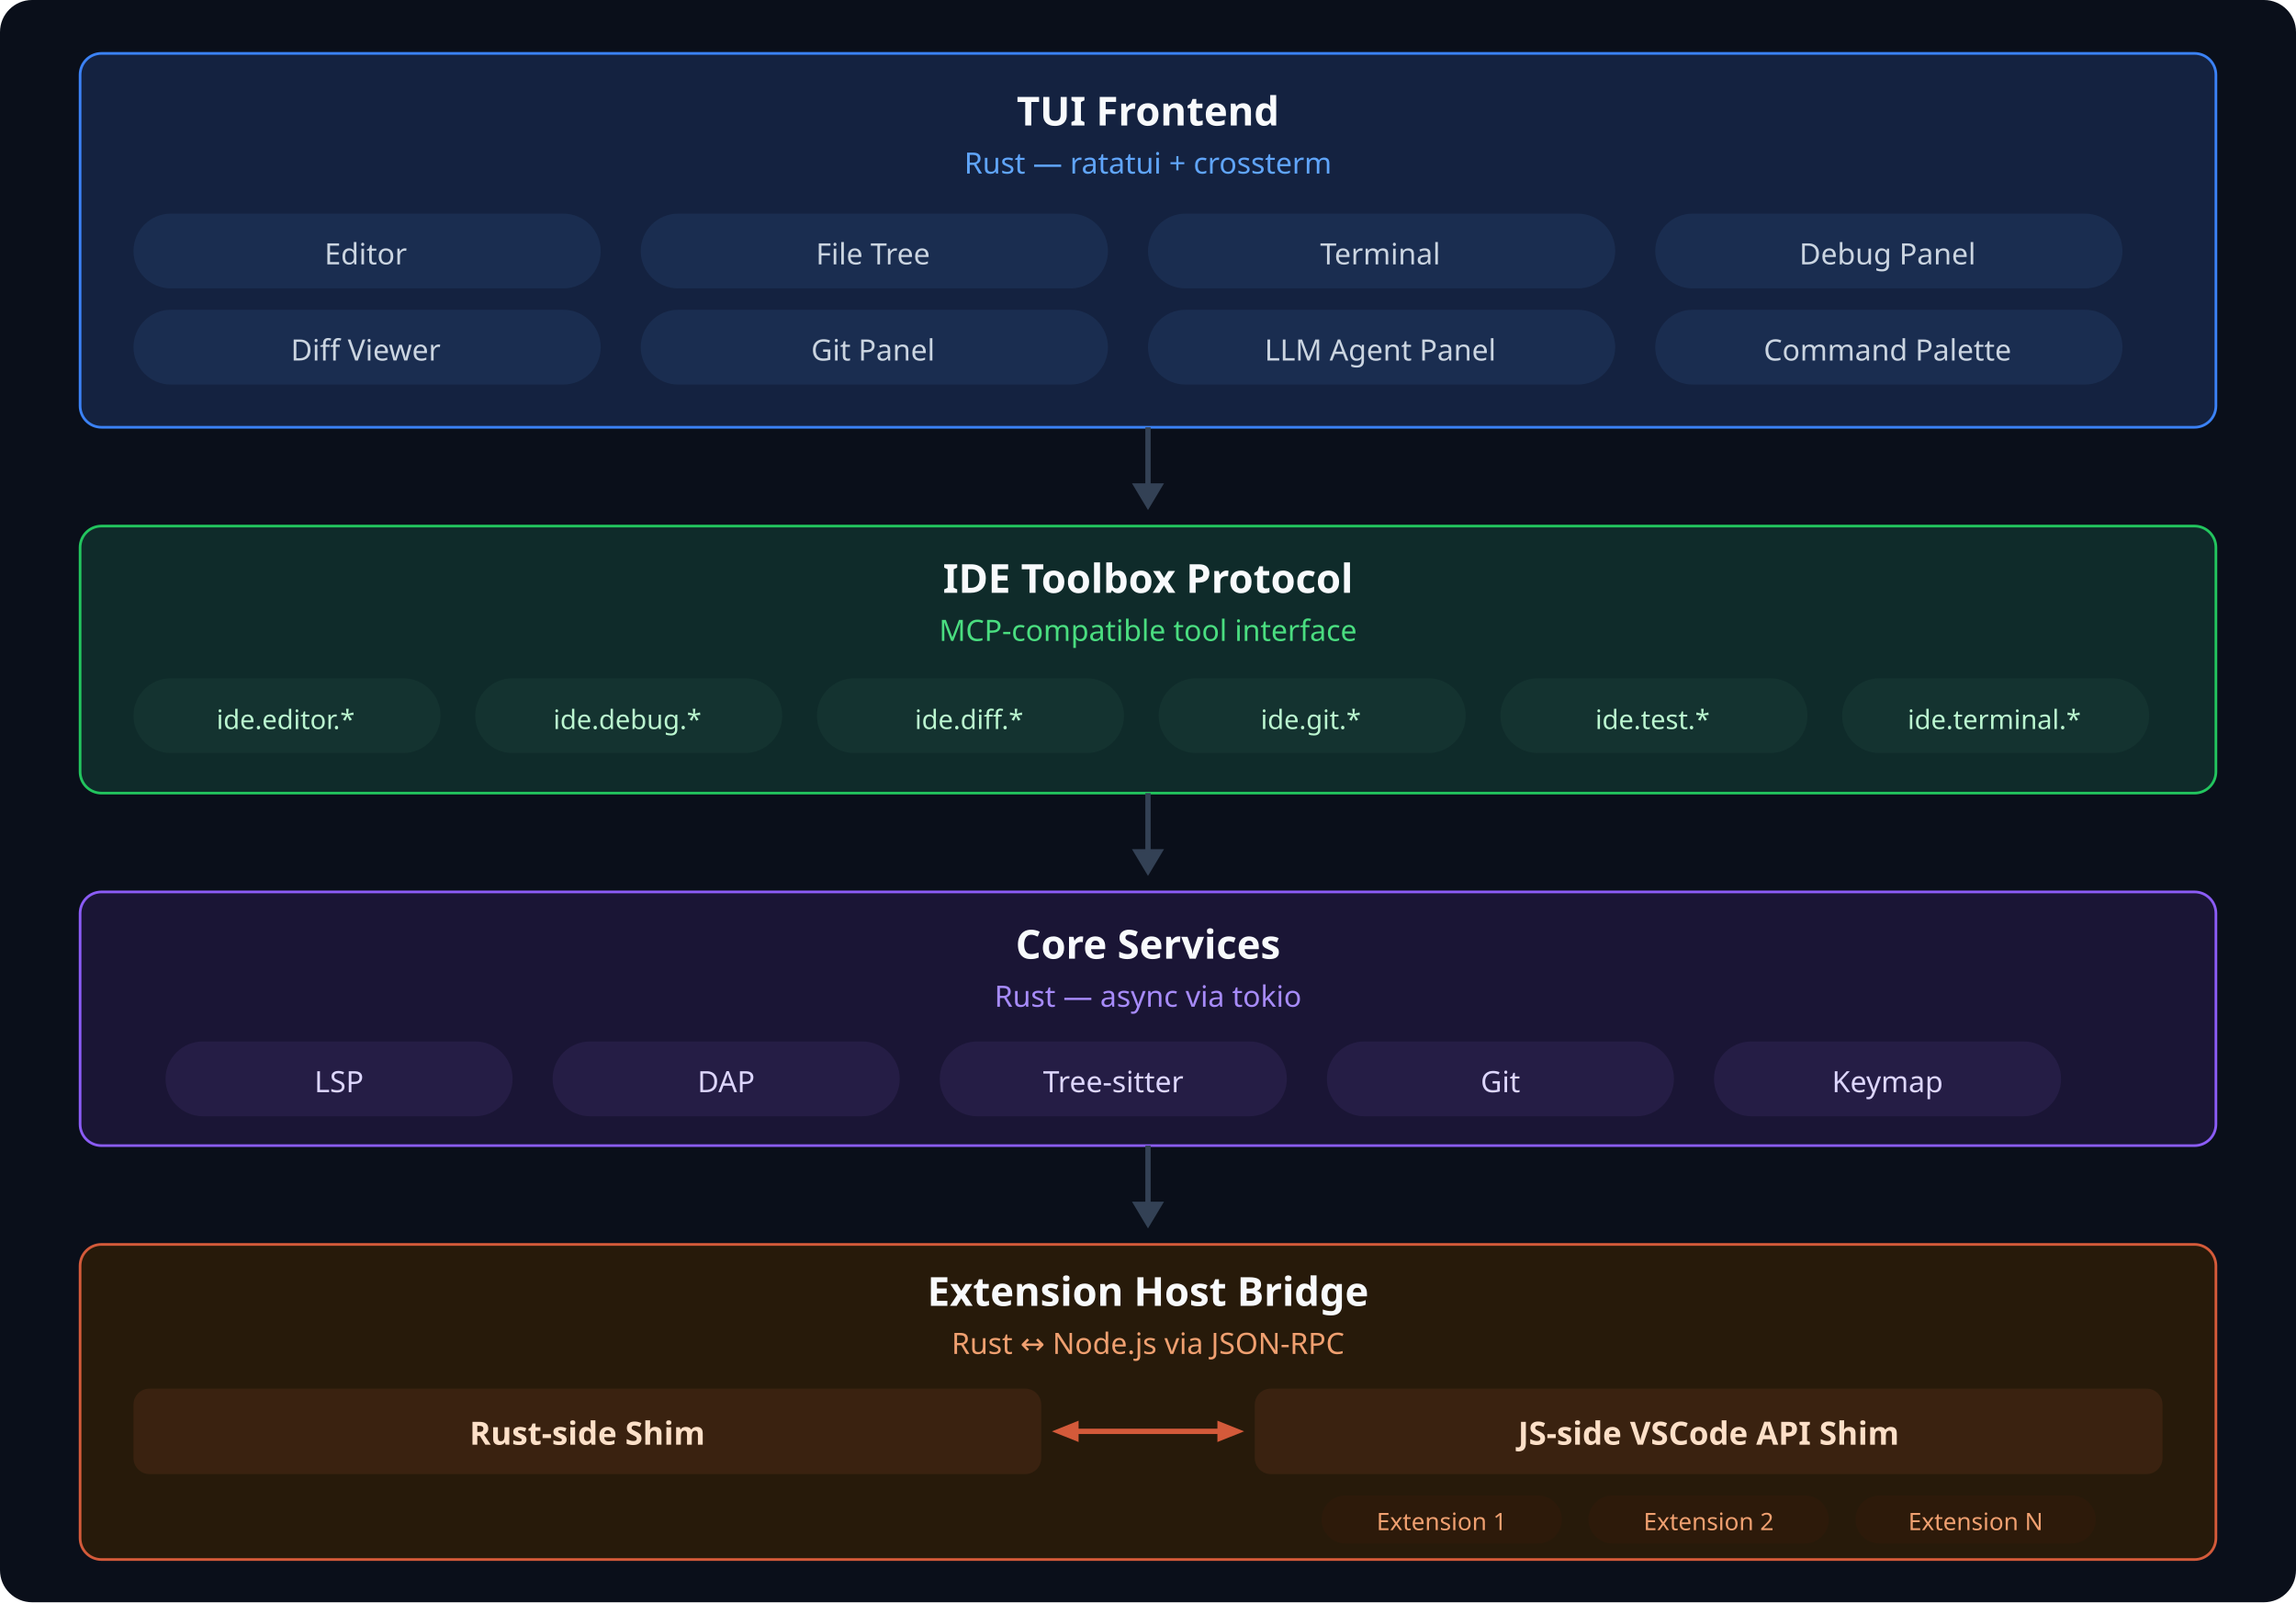
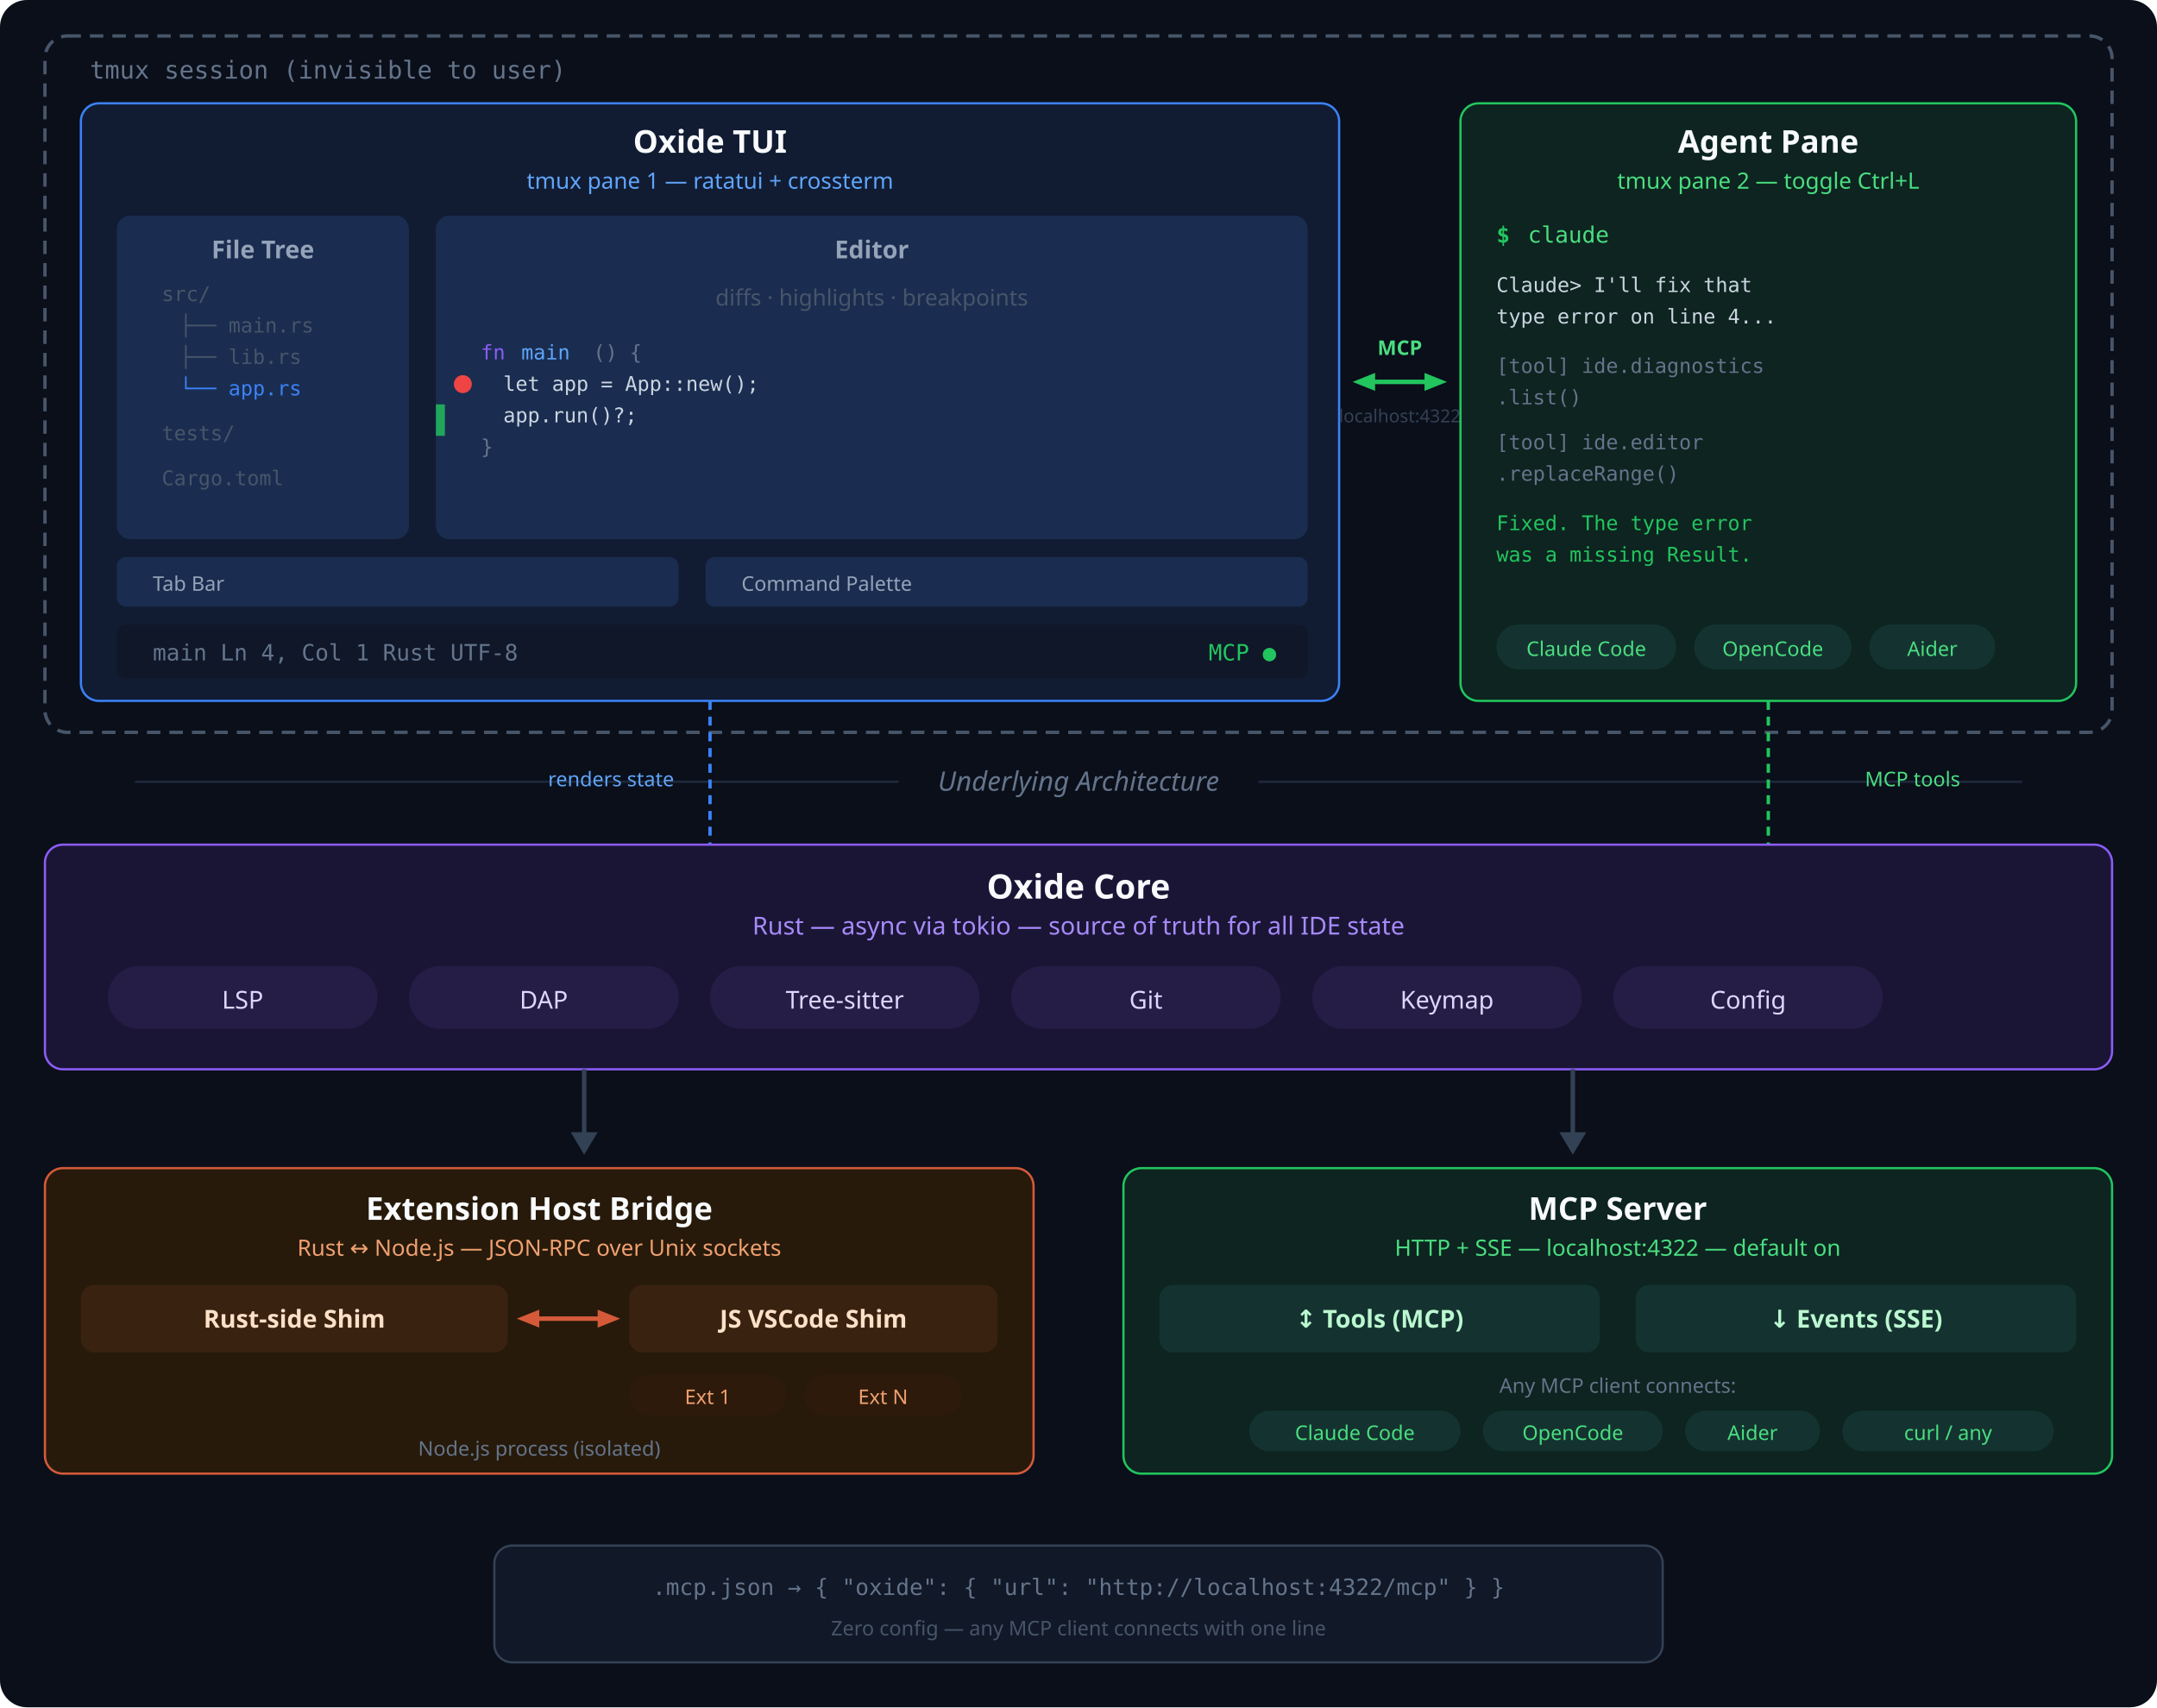
- <svg xmlns="http://www.w3.org/2000/svg" viewBox="0 0 860 600">
-   <rect width="860" height="600" rx="12" fill="#0a0f1a" />
-   <rect x="30" y="20" width="800" height="140" rx="8" fill="#142240" stroke="#3b82f6" stroke-width="1" />
-   <text x="430" y="47" text-anchor="middle" fill="#f8fafc" font-family="sans-serif" font-size="15" font-weight="bold">TUI Frontend</text>
-   <text x="430" y="65" text-anchor="middle" fill="#60a5fa" font-family="sans-serif" font-size="11">Rust — ratatui + crossterm</text>
-   <rect x="50" y="80" width="175" height="28" rx="14" fill="#1a2d50" />
-   <text x="137" y="99" text-anchor="middle" fill="#cbd5e1" font-family="sans-serif" font-size="11">Editor</text>
-   <rect x="240" y="80" width="175" height="28" rx="14" fill="#1a2d50" />
-   <text x="327" y="99" text-anchor="middle" fill="#cbd5e1" font-family="sans-serif" font-size="11">File Tree</text>
-   <rect x="430" y="80" width="175" height="28" rx="14" fill="#1a2d50" />
-   <text x="517" y="99" text-anchor="middle" fill="#cbd5e1" font-family="sans-serif" font-size="11">Terminal</text>
-   <rect x="620" y="80" width="175" height="28" rx="14" fill="#1a2d50" />
-   <text x="707" y="99" text-anchor="middle" fill="#cbd5e1" font-family="sans-serif" font-size="11">Debug Panel</text>
-   <rect x="50" y="116" width="175" height="28" rx="14" fill="#1a2d50" />
-   <text x="137" y="135" text-anchor="middle" fill="#cbd5e1" font-family="sans-serif" font-size="11">Diff Viewer</text>
-   <rect x="240" y="116" width="175" height="28" rx="14" fill="#1a2d50" />
-   <text x="327" y="135" text-anchor="middle" fill="#cbd5e1" font-family="sans-serif" font-size="11">Git Panel</text>
-   <rect x="430" y="116" width="175" height="28" rx="14" fill="#1a2d50" />
-   <text x="517" y="135" text-anchor="middle" fill="#cbd5e1" font-family="sans-serif" font-size="11">LLM Agent Panel</text>
-   <rect x="620" y="116" width="175" height="28" rx="14" fill="#1a2d50" />
-   <text x="707" y="135" text-anchor="middle" fill="#cbd5e1" font-family="sans-serif" font-size="11">Command Palette</text>
-   <line x1="430" y1="160" x2="430" y2="185" stroke="#334155" stroke-width="2" />
-   <polygon points="424,181 430,191 436,181" fill="#334155" />
-   <rect x="30" y="197" width="800" height="100" rx="8" fill="#0f2b2a" stroke="#22c55e" stroke-width="1" />
-   <text x="430" y="222" text-anchor="middle" fill="#f8fafc" font-family="sans-serif" font-size="15" font-weight="bold">IDE Toolbox Protocol</text>
-   <text x="430" y="240" text-anchor="middle" fill="#4ade80" font-family="sans-serif" font-size="11">MCP-compatible tool interface</text>
-   <rect x="50" y="254" width="115" height="28" rx="14" fill="#143330" />
-   <text x="107" y="273" text-anchor="middle" fill="#bbf7d0" font-family="sans-serif" font-size="10">ide.editor.*</text>
-   <rect x="178" y="254" width="115" height="28" rx="14" fill="#143330" />
-   <text x="235" y="273" text-anchor="middle" fill="#bbf7d0" font-family="sans-serif" font-size="10">ide.debug.*</text>
-   <rect x="306" y="254" width="115" height="28" rx="14" fill="#143330" />
-   <text x="363" y="273" text-anchor="middle" fill="#bbf7d0" font-family="sans-serif" font-size="10">ide.diff.*</text>
-   <rect x="434" y="254" width="115" height="28" rx="14" fill="#143330" />
-   <text x="491" y="273" text-anchor="middle" fill="#bbf7d0" font-family="sans-serif" font-size="10">ide.git.*</text>
-   <rect x="562" y="254" width="115" height="28" rx="14" fill="#143330" />
-   <text x="619" y="273" text-anchor="middle" fill="#bbf7d0" font-family="sans-serif" font-size="10">ide.test.*</text>
-   <rect x="690" y="254" width="115" height="28" rx="14" fill="#143330" />
-   <text x="747" y="273" text-anchor="middle" fill="#bbf7d0" font-family="sans-serif" font-size="10">ide.terminal.*</text>
-   <line x1="430" y1="297" x2="430" y2="322" stroke="#334155" stroke-width="2" />
-   <polygon points="424,318 430,328 436,318" fill="#334155" />
-   <rect x="30" y="334" width="800" height="95" rx="8" fill="#1a1535" stroke="#8b5cf6" stroke-width="1" />
-   <text x="430" y="359" text-anchor="middle" fill="#f8fafc" font-family="sans-serif" font-size="15" font-weight="bold">Core Services</text>
-   <text x="430" y="377" text-anchor="middle" fill="#a78bfa" font-family="sans-serif" font-size="11">Rust — async via tokio</text>
-   <rect x="62" y="390" width="130" height="28" rx="14" fill="#251d45" />
-   <text x="127" y="409" text-anchor="middle" fill="#ddd6fe" font-family="sans-serif" font-size="11">LSP</text>
-   <rect x="207" y="390" width="130" height="28" rx="14" fill="#251d45" />
-   <text x="272" y="409" text-anchor="middle" fill="#ddd6fe" font-family="sans-serif" font-size="11">DAP</text>
-   <rect x="352" y="390" width="130" height="28" rx="14" fill="#251d45" />
-   <text x="417" y="409" text-anchor="middle" fill="#ddd6fe" font-family="sans-serif" font-size="11">Tree-sitter</text>
-   <rect x="497" y="390" width="130" height="28" rx="14" fill="#251d45" />
-   <text x="562" y="409" text-anchor="middle" fill="#ddd6fe" font-family="sans-serif" font-size="11">Git</text>
-   <rect x="642" y="390" width="130" height="28" rx="14" fill="#251d45" />
-   <text x="707" y="409" text-anchor="middle" fill="#ddd6fe" font-family="sans-serif" font-size="11">Keymap</text>
-   <line x1="430" y1="429" x2="430" y2="454" stroke="#334155" stroke-width="2" />
-   <polygon points="424,450 430,460 436,450" fill="#334155" />
-   <rect x="30" y="466" width="800" height="118" rx="8" fill="#271a0a" stroke="#d45a3a" stroke-width="1" />
-   <text x="430" y="489" text-anchor="middle" fill="#f8fafc" font-family="sans-serif" font-size="15" font-weight="bold">Extension Host Bridge</text>
-   <text x="430" y="507" text-anchor="middle" fill="#f0a070" font-family="sans-serif" font-size="11">Rust ↔ Node.js via JSON-RPC</text>
-   <rect x="50" y="520" width="340" height="32" rx="6" fill="#3a2210" />
-   <text x="220" y="541" text-anchor="middle" fill="#fde0c8" font-family="sans-serif" font-size="12" font-weight="bold">Rust-side Shim</text>
-   <line x1="400" y1="536" x2="460" y2="536" stroke="#d45a3a" stroke-width="2" />
-   <polygon points="456,532 466,536 456,540" fill="#d45a3a" />
-   <polygon points="404,532 394,536 404,540" fill="#d45a3a" />
-   <rect x="470" y="520" width="340" height="32" rx="6" fill="#3a2210" />
-   <text x="640" y="541" text-anchor="middle" fill="#fde0c8" font-family="sans-serif" font-size="12" font-weight="bold">JS-side VSCode API Shim</text>
-   <rect x="495" y="560" width="90" height="18" rx="9" fill="#2d1a0a" />
-   <text x="540" y="573" text-anchor="middle" fill="#f0a070" font-family="sans-serif" font-size="9">Extension 1</text>
-   <rect x="595" y="560" width="90" height="18" rx="9" fill="#2d1a0a" />
-   <text x="640" y="573" text-anchor="middle" fill="#f0a070" font-family="sans-serif" font-size="9">Extension 2</text>
-   <rect x="695" y="560" width="90" height="18" rx="9" fill="#2d1a0a" />
-   <text x="740" y="573" text-anchor="middle" fill="#f0a070" font-family="sans-serif" font-size="9">Extension N</text>
+ <svg xmlns="http://www.w3.org/2000/svg" viewBox="0 0 960 760">
+   <rect width="960" height="760" rx="12" fill="#0a0f1a" />
+   <rect x="20" y="16" width="920" height="310" rx="10" fill="none" stroke="#475569" stroke-width="1.5" stroke-dasharray="6,4" />
+   <text x="40" y="35" fill="#64748b" font-family="monospace" font-size="11">tmux session (invisible to user)</text>
+   <rect x="36" y="46" width="560" height="266" rx="8" fill="#111c33" stroke="#3b82f6" stroke-width="1" />
+   <text x="316" y="68" text-anchor="middle" fill="#f8fafc" font-family="sans-serif" font-size="14" font-weight="bold">Oxide TUI</text>
+   <text x="316" y="84" text-anchor="middle" fill="#60a5fa" font-family="sans-serif" font-size="10">tmux pane 1 — ratatui + crossterm</text>
+   <rect x="52" y="96" width="130" height="144" rx="6" fill="#1a2d50" />
+   <text x="117" y="115" text-anchor="middle" fill="#94a3b8" font-family="sans-serif" font-size="11" font-weight="bold">File Tree</text>
+   <text x="72" y="134" fill="#475569" font-family="monospace" font-size="9">src/</text>
+   <text x="80" y="148" fill="#475569" font-family="monospace" font-size="9">├── main.rs</text>
+   <text x="80" y="162" fill="#475569" font-family="monospace" font-size="9">├── lib.rs</text>
+   <text x="80" y="176" fill="#3b82f6" font-family="monospace" font-size="9">└── app.rs</text>
+   <text x="72" y="196" fill="#475569" font-family="monospace" font-size="9">tests/</text>
+   <text x="72" y="216" fill="#475569" font-family="monospace" font-size="9">Cargo.toml</text>
+   <rect x="194" y="96" width="388" height="144" rx="6" fill="#1a2d50" />
+   <text x="388" y="115" text-anchor="middle" fill="#94a3b8" font-family="sans-serif" font-size="11" font-weight="bold">Editor</text>
+   <text x="388" y="136" text-anchor="middle" fill="#475569" font-family="sans-serif" font-size="10">diffs · highlights · breakpoints</text>
+   <text x="214" y="160" fill="#8b5cf6" font-family="monospace" font-size="9">fn</text>
+   <text x="232" y="160" fill="#60a5fa" font-family="monospace" font-size="9">main</text>
+   <text x="264" y="160" fill="#64748b" font-family="monospace" font-size="9">() {</text>
+   <text x="224" y="174" fill="#cbd5e1" font-family="monospace" font-size="9">let app = App::new();</text>
+   <text x="224" y="188" fill="#cbd5e1" font-family="monospace" font-size="9">app.run()?;</text>
+   <text x="214" y="202" fill="#64748b" font-family="monospace" font-size="9">}</text>
+   <circle cx="206" cy="171" r="4" fill="#ef4444" />
+   <rect x="194" y="180" width="4" height="14" fill="#22c55e" opacity="0.8" />
+   <rect x="52" y="248" width="250" height="22" rx="4" fill="#1a2d50" />
+   <text x="68" y="263" fill="#94a3b8" font-family="sans-serif" font-size="9">Tab Bar</text>
+   <rect x="314" y="248" width="268" height="22" rx="4" fill="#1a2d50" />
+   <text x="330" y="263" fill="#94a3b8" font-family="sans-serif" font-size="9">Command Palette</text>
+   <rect x="52" y="278" width="530" height="24" rx="4" fill="#0f1729" />
+   <text x="68" y="294" fill="#64748b" font-family="monospace" font-size="10">main  Ln 4, Col 1  Rust  UTF-8</text>
+   <text x="568" y="294" text-anchor="end" fill="#22c55e" font-family="monospace" font-size="10">MCP ●</text>
+   <line x1="608" y1="170" x2="638" y2="170" stroke="#22c55e" stroke-width="2" />
+   <polygon points="634,166 644,170 634,174" fill="#22c55e" />
+   <polygon points="612,166 602,170 612,174" fill="#22c55e" />
+   <text x="623" y="158" text-anchor="middle" fill="#4ade80" font-family="sans-serif" font-size="9" font-weight="bold">MCP</text>
+   <text x="623" y="188" text-anchor="middle" fill="#334155" font-family="sans-serif" font-size="8">localhost:4322</text>
+   <rect x="650" y="46" width="274" height="266" rx="8" fill="#0d2420" stroke="#22c55e" stroke-width="1" />
+   <text x="787" y="68" text-anchor="middle" fill="#f8fafc" font-family="sans-serif" font-size="14" font-weight="bold">Agent Pane</text>
+   <text x="787" y="84" text-anchor="middle" fill="#4ade80" font-family="sans-serif" font-size="10">tmux pane 2 — toggle Ctrl+L</text>
+   <text x="666" y="108" fill="#22c55e" font-family="monospace" font-size="10" font-weight="bold">$</text>
+   <text x="680" y="108" fill="#4ade80" font-family="monospace" font-size="10">claude</text>
+   <text x="666" y="130" fill="#cbd5e1" font-family="monospace" font-size="9">Claude&gt; I'll fix that</text>
+   <text x="666" y="144" fill="#cbd5e1" font-family="monospace" font-size="9">type error on line 4...</text>
+   <text x="666" y="166" fill="#64748b" font-family="monospace" font-size="9">[tool] ide.diagnostics</text>
+   <text x="666" y="180" fill="#64748b" font-family="monospace" font-size="9">       .list()</text>
+   <text x="666" y="200" fill="#64748b" font-family="monospace" font-size="9">[tool] ide.editor</text>
+   <text x="666" y="214" fill="#64748b" font-family="monospace" font-size="9">       .replaceRange()</text>
+   <text x="666" y="236" fill="#22c55e" font-family="monospace" font-size="9">Fixed. The type error</text>
+   <text x="666" y="250" fill="#22c55e" font-family="monospace" font-size="9">was a missing Result.</text>
+   <rect x="666" y="278" width="80" height="20" rx="10" fill="#143330" />
+   <text x="706" y="292" text-anchor="middle" fill="#4ade80" font-family="sans-serif" font-size="9">Claude Code</text>
+   <rect x="754" y="278" width="70" height="20" rx="10" fill="#143330" />
+   <text x="789" y="292" text-anchor="middle" fill="#4ade80" font-family="sans-serif" font-size="9">OpenCode</text>
+   <rect x="832" y="278" width="56" height="20" rx="10" fill="#143330" />
+   <text x="860" y="292" text-anchor="middle" fill="#4ade80" font-family="sans-serif" font-size="9">Aider</text>
+   <line x1="60" y1="348" x2="400" y2="348" stroke="#1e293b" stroke-width="1" />
+   <text x="480" y="352" text-anchor="middle" fill="#64748b" font-family="sans-serif" font-size="12" font-style="italic">Underlying Architecture</text>
+   <line x1="560" y1="348" x2="900" y2="348" stroke="#1e293b" stroke-width="1" />
+   <line x1="316" y1="312" x2="316" y2="376" stroke="#3b82f6" stroke-width="1.5" stroke-dasharray="4,3" />
+   <text x="300" y="350" text-anchor="end" fill="#60a5fa" font-family="sans-serif" font-size="9">renders state</text>
+   <line x1="787" y1="312" x2="787" y2="376" stroke="#22c55e" stroke-width="1.5" stroke-dasharray="4,3" />
+   <text x="830" y="350" fill="#4ade80" font-family="sans-serif" font-size="9">MCP tools</text>
+   <rect x="20" y="376" width="920" height="100" rx="8" fill="#1a1535" stroke="#8b5cf6" stroke-width="1" />
+   <text x="480" y="400" text-anchor="middle" fill="#f8fafc" font-family="sans-serif" font-size="15" font-weight="bold">Oxide Core</text>
+   <text x="480" y="416" text-anchor="middle" fill="#a78bfa" font-family="sans-serif" font-size="11">Rust — async via tokio — source of truth for all IDE state</text>
+   <rect x="48" y="430" width="120" height="28" rx="14" fill="#251d45" />
+   <text x="108" y="449" text-anchor="middle" fill="#ddd6fe" font-family="sans-serif" font-size="11">LSP</text>
+   <rect x="182" y="430" width="120" height="28" rx="14" fill="#251d45" />
+   <text x="242" y="449" text-anchor="middle" fill="#ddd6fe" font-family="sans-serif" font-size="11">DAP</text>
+   <rect x="316" y="430" width="120" height="28" rx="14" fill="#251d45" />
+   <text x="376" y="449" text-anchor="middle" fill="#ddd6fe" font-family="sans-serif" font-size="11">Tree-sitter</text>
+   <rect x="450" y="430" width="120" height="28" rx="14" fill="#251d45" />
+   <text x="510" y="449" text-anchor="middle" fill="#ddd6fe" font-family="sans-serif" font-size="11">Git</text>
+   <rect x="584" y="430" width="120" height="28" rx="14" fill="#251d45" />
+   <text x="644" y="449" text-anchor="middle" fill="#ddd6fe" font-family="sans-serif" font-size="11">Keymap</text>
+   <rect x="718" y="430" width="120" height="28" rx="14" fill="#251d45" />
+   <text x="778" y="449" text-anchor="middle" fill="#ddd6fe" font-family="sans-serif" font-size="11">Config</text>
+   <line x1="260" y1="476" x2="260" y2="508" stroke="#334155" stroke-width="2" />
+   <polygon points="254,504 260,514 266,504" fill="#334155" />
+   <line x1="700" y1="476" x2="700" y2="508" stroke="#334155" stroke-width="2" />
+   <polygon points="694,504 700,514 706,504" fill="#334155" />
+   <rect x="20" y="520" width="440" height="136" rx="8" fill="#271a0a" stroke="#d45a3a" stroke-width="1" />
+   <text x="240" y="543" text-anchor="middle" fill="#f8fafc" font-family="sans-serif" font-size="14" font-weight="bold">Extension Host Bridge</text>
+   <text x="240" y="559" text-anchor="middle" fill="#f0a070" font-family="sans-serif" font-size="10">Rust ↔ Node.js — JSON-RPC over Unix sockets</text>
+   <rect x="36" y="572" width="190" height="30" rx="6" fill="#3a2210" />
+   <text x="131" y="591" text-anchor="middle" fill="#fde0c8" font-family="sans-serif" font-size="11" font-weight="bold">Rust-side Shim</text>
+   <line x1="236" y1="587" x2="270" y2="587" stroke="#d45a3a" stroke-width="2" />
+   <polygon points="266,583 276,587 266,591" fill="#d45a3a" />
+   <polygon points="240,583 230,587 240,591" fill="#d45a3a" />
+   <rect x="280" y="572" width="164" height="30" rx="6" fill="#3a2210" />
+   <text x="362" y="591" text-anchor="middle" fill="#fde0c8" font-family="sans-serif" font-size="11" font-weight="bold">JS VSCode Shim</text>
+   <rect x="280" y="612" width="70" height="18" rx="9" fill="#2d1a0a" />
+   <text x="315" y="625" text-anchor="middle" fill="#f0a070" font-family="sans-serif" font-size="9">Ext 1</text>
+   <rect x="358" y="612" width="70" height="18" rx="9" fill="#2d1a0a" />
+   <text x="393" y="625" text-anchor="middle" fill="#f0a070" font-family="sans-serif" font-size="9">Ext N</text>
+   <text x="240" y="648" text-anchor="middle" fill="#64748b" font-family="sans-serif" font-size="9">Node.js process (isolated)</text>
+   <rect x="500" y="520" width="440" height="136" rx="8" fill="#0d2420" stroke="#22c55e" stroke-width="1" />
+   <text x="720" y="543" text-anchor="middle" fill="#f8fafc" font-family="sans-serif" font-size="14" font-weight="bold">MCP Server</text>
+   <text x="720" y="559" text-anchor="middle" fill="#4ade80" font-family="sans-serif" font-size="10">HTTP + SSE — localhost:4322 — default on</text>
+   <rect x="516" y="572" width="196" height="30" rx="6" fill="#143330" />
+   <text x="614" y="591" text-anchor="middle" fill="#bbf7d0" font-family="sans-serif" font-size="11" font-weight="bold">↕ Tools (MCP)</text>
+   <rect x="728" y="572" width="196" height="30" rx="6" fill="#143330" />
+   <text x="826" y="591" text-anchor="middle" fill="#bbf7d0" font-family="sans-serif" font-size="11" font-weight="bold">↓ Events (SSE)</text>
+   <text x="720" y="620" text-anchor="middle" fill="#64748b" font-family="sans-serif" font-size="9">Any MCP client connects:</text>
+   <rect x="556" y="628" width="94" height="18" rx="9" fill="#143330" />
+   <text x="603" y="641" text-anchor="middle" fill="#4ade80" font-family="sans-serif" font-size="9">Claude Code</text>
+   <rect x="660" y="628" width="80" height="18" rx="9" fill="#143330" />
+   <text x="700" y="641" text-anchor="middle" fill="#4ade80" font-family="sans-serif" font-size="9">OpenCode</text>
+   <rect x="750" y="628" width="60" height="18" rx="9" fill="#143330" />
+   <text x="780" y="641" text-anchor="middle" fill="#4ade80" font-family="sans-serif" font-size="9">Aider</text>
+   <rect x="820" y="628" width="94" height="18" rx="9" fill="#143330" />
+   <text x="867" y="641" text-anchor="middle" fill="#4ade80" font-family="sans-serif" font-size="9">curl / any</text>
+   <rect x="220" y="688" width="520" height="52" rx="8" fill="#111827" stroke="#334155" stroke-width="1" />
+   <text x="480" y="710" text-anchor="middle" fill="#64748b" font-family="monospace" font-size="10">.mcp.json → { "oxide": { "url": "http://localhost:4322/mcp" } }</text>
+   <text x="480" y="728" text-anchor="middle" fill="#475569" font-family="sans-serif" font-size="9">Zero config — any MCP client connects with one line</text>
</svg>
